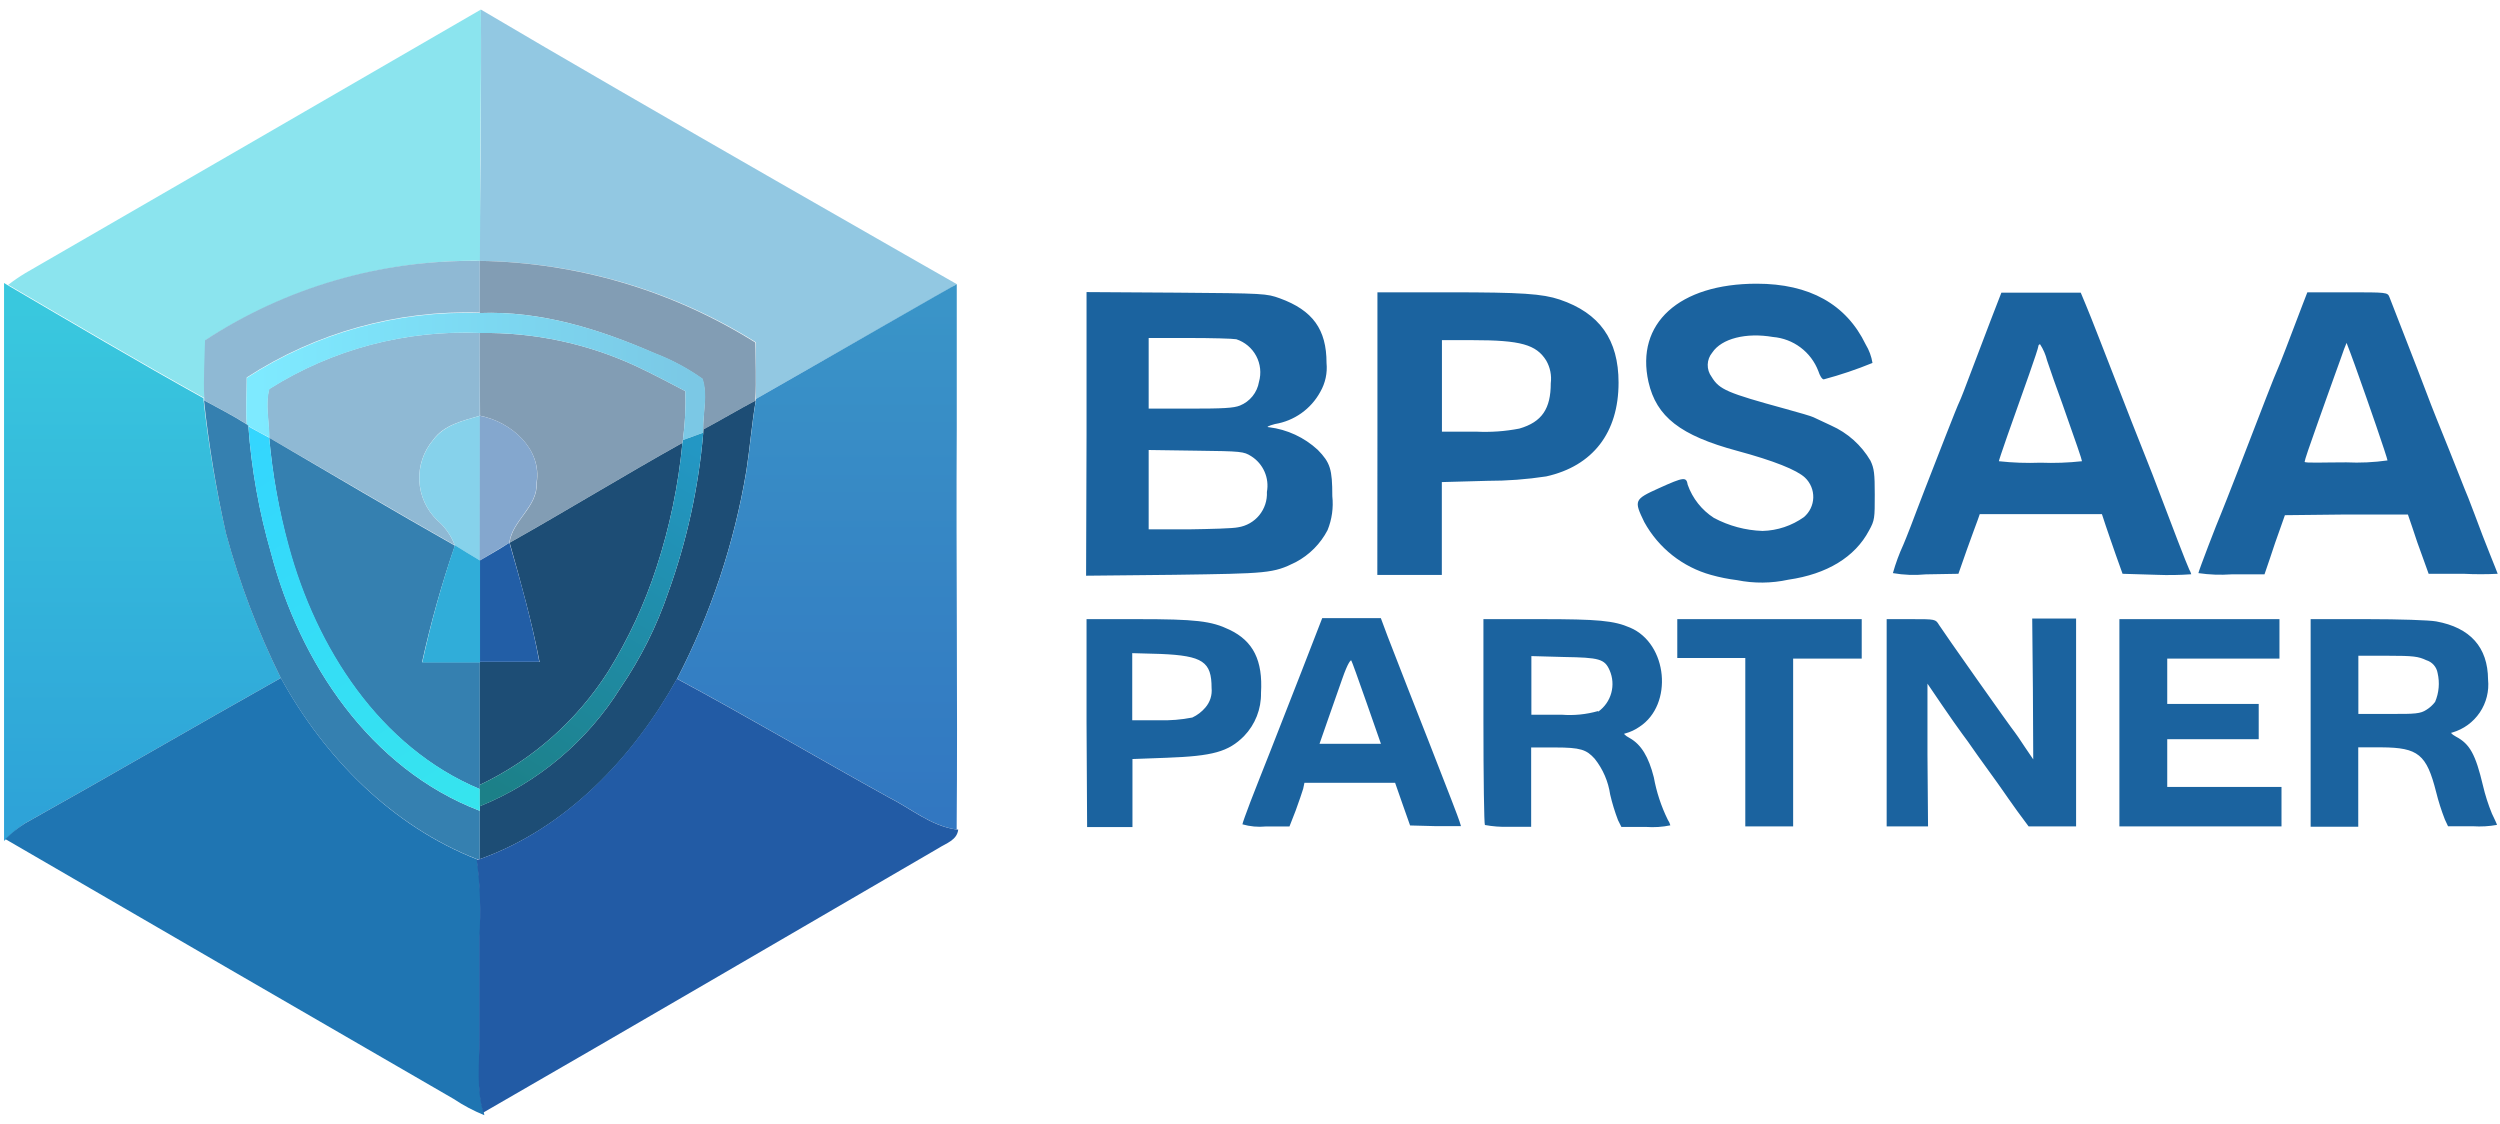
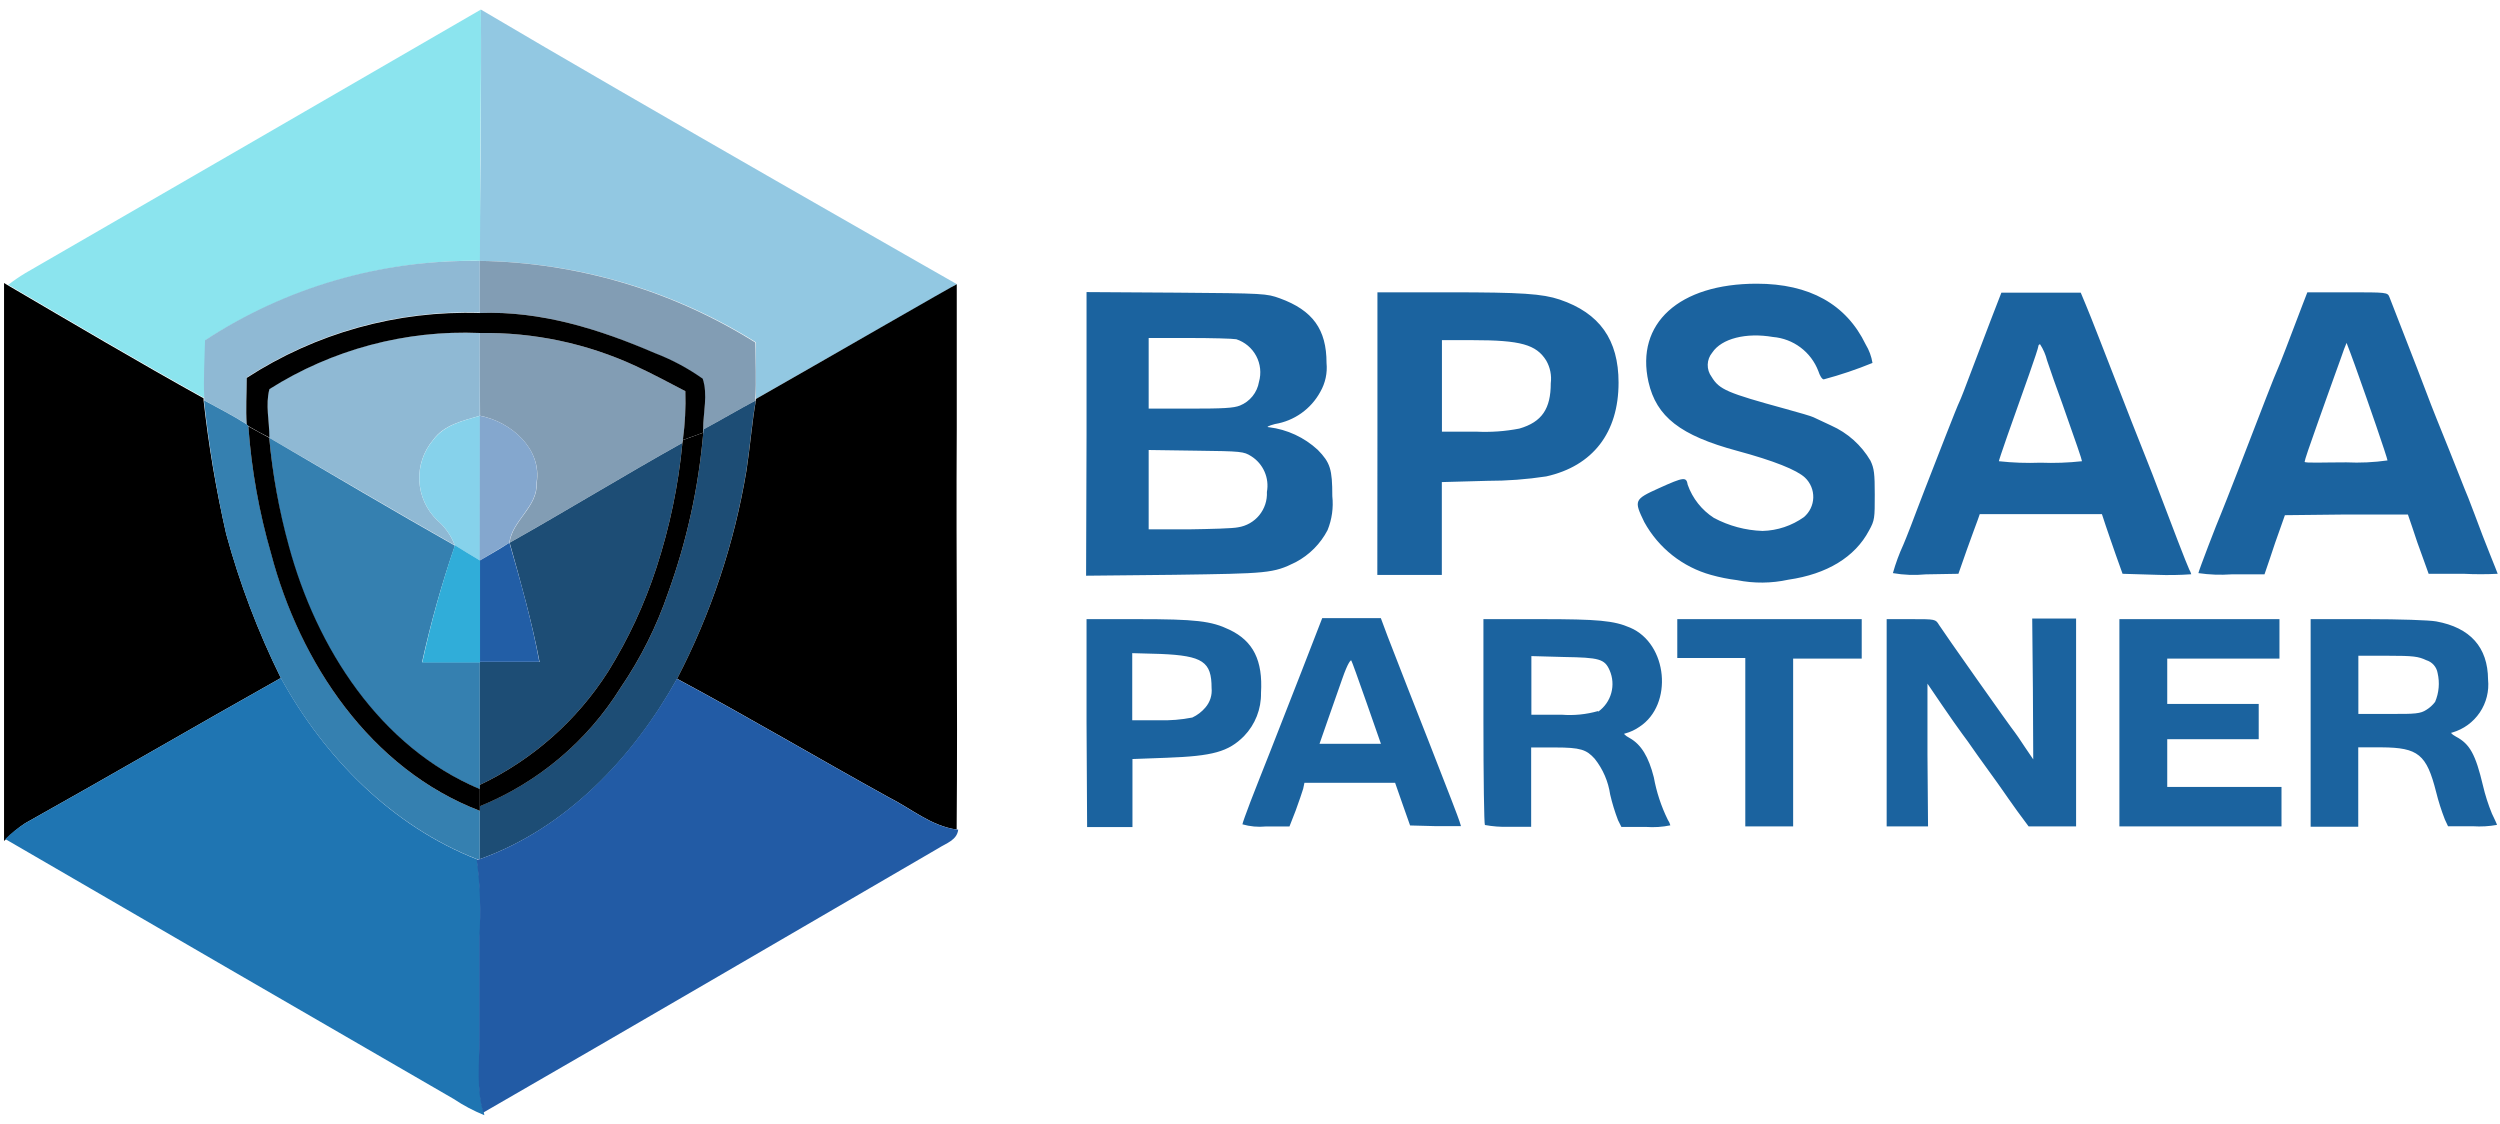
<svg xmlns="http://www.w3.org/2000/svg" width="227" height="102" viewBox="0 0 227 102" fill="none">
  <path d="M20.542 48.487C19.624 44.484 18.937 40.432 18.483 36.351V36.166C12.482 32.831 6.564 29.331 0.655 25.872L0.367 25.697V76.361L0.511 76.227C1.048 75.669 1.646 75.172 2.292 74.745C10.063 70.401 17.732 65.924 25.503 61.559C23.433 57.371 21.771 52.994 20.542 48.487Z" fill="url(#paint0_linear_324_9962)" />
  <path d="M2.294 24.801C16.087 16.834 29.877 8.857 43.663 0.869C43.735 7.045 43.539 13.221 43.663 19.459C43.786 20.863 43.786 22.275 43.663 23.679C34.808 23.571 26.118 26.077 18.681 30.884C18.681 32.645 18.527 34.395 18.578 36.155C12.577 32.82 6.658 29.32 0.75 25.861C1.223 25.491 1.748 25.131 2.294 24.801Z" fill="#8BE4EE" />
  <path d="M43.663 0.869C57.569 9.104 86.895 25.81 86.895 25.81C86.895 25.81 74.594 32.84 68.635 36.227C68.686 34.518 68.573 32.809 68.635 31.08C61.114 26.369 52.444 23.813 43.57 23.689C43.57 23.689 43.735 7.066 43.663 0.869Z" fill="#92C8E2" />
  <path d="M18.617 30.895C25.956 26.099 34.554 23.591 43.321 23.689H43.568V28.383C36.078 28.137 28.692 30.192 22.405 34.271C22.405 35.681 22.302 37.102 22.405 38.522C21.17 37.729 19.842 37.06 18.545 36.35V36.165C18.463 34.405 18.576 32.655 18.617 30.895Z" fill="#8FB9D4" />
  <path d="M24.443 35.311C30.151 31.71 36.825 29.939 43.568 30.236V37.75C42.044 38.203 40.315 38.563 39.327 39.943C38.456 40.976 38.008 42.3 38.073 43.65C38.138 45 38.711 46.275 39.677 47.22C40.4 47.833 40.956 48.619 41.293 49.505C35.652 46.304 30.053 42.99 24.443 39.747C24.443 38.244 24.062 36.731 24.443 35.311Z" fill="#8FB9D4" />
  <path d="M43.57 23.689C52.428 23.829 61.079 26.392 68.583 31.101C68.583 32.809 68.686 34.518 68.583 36.247V36.381C66.988 37.225 65.433 38.152 63.838 39.006C63.838 37.493 64.25 35.856 63.766 34.405C62.418 33.45 60.955 32.668 59.412 32.078C54.45 29.896 49.087 28.208 43.57 28.424V23.689Z" fill="#829DB4" />
  <path d="M43.57 30.236C48.453 30.159 53.291 31.183 57.724 33.232C59.247 33.942 60.74 34.735 62.232 35.517C62.28 37 62.205 38.483 62.006 39.953C61.984 40.038 61.966 40.124 61.954 40.211C56.674 43.165 51.527 46.315 46.267 49.279C46.535 47.221 48.84 46.047 48.738 43.834C49.221 40.746 46.391 38.296 43.591 37.751C43.57 35.249 43.57 32.738 43.57 30.236Z" fill="#829DB4" />
  <path d="M63.805 34.384C62.457 33.429 60.994 32.647 59.451 32.058C54.448 29.896 49.086 28.208 43.568 28.424C36.078 28.178 28.692 30.233 22.405 34.312C22.405 35.722 22.302 37.143 22.405 38.563L22.57 38.697C23.187 39.067 23.826 39.407 24.464 39.726C24.464 38.265 24.083 36.751 24.464 35.331C30.164 31.727 36.83 29.949 43.568 30.236C48.451 30.158 53.289 31.182 57.722 33.231C59.245 33.941 60.737 34.734 62.23 35.516C62.278 36.999 62.202 38.483 62.004 39.953L63.846 39.284C63.851 39.184 63.851 39.084 63.846 38.985C63.846 37.472 64.289 35.835 63.805 34.384Z" fill="url(#paint1_linear_324_9962)" />
  <path d="M18.523 36.35C19.82 37.06 21.148 37.729 22.383 38.522L22.548 38.655C22.83 42.559 23.52 46.423 24.607 50.184C27.211 60.158 33.614 69.813 43.567 73.622V78.007H43.3C35.569 74.981 29.434 68.743 25.482 61.537C23.41 57.343 21.748 52.958 20.52 48.444C19.625 44.454 18.958 40.416 18.523 36.35Z" fill="#3580B0" />
  <path d="M24.445 39.748C30.055 43.032 35.655 46.346 41.306 49.547C40.109 53.015 39.113 56.548 38.321 60.129H43.57V71.657C34.44 67.849 28.686 58.822 26.185 49.578C25.315 46.359 24.733 43.07 24.445 39.748Z" fill="#3580B0" />
  <path d="M63.879 38.986C65.475 38.132 67.029 37.205 68.624 36.361C68.264 38.42 68.099 40.612 67.77 42.733C66.676 49.323 64.553 55.7 61.481 61.632C57.518 68.785 51.424 75.208 43.57 78.008V73.201C48.855 71.056 53.326 67.295 56.344 62.455C58.173 59.775 59.631 56.859 60.678 53.788C62.367 49.113 63.436 44.237 63.858 39.285C63.87 39.186 63.877 39.086 63.879 38.986Z" fill="#1D4D75" />
  <path d="M46.278 49.279C51.537 46.315 56.684 43.165 61.965 40.211C61.599 44.06 60.808 47.858 59.607 51.534C58.529 54.844 57.057 58.013 55.222 60.973C52.382 65.43 48.344 68.998 43.57 71.266V60.108H48.995C48.295 56.444 47.276 52.851 46.278 49.279Z" fill="#1D4D75" />
  <path d="M39.339 39.944C40.369 38.564 42.057 38.204 43.58 37.751V50.896C42.819 50.443 42.047 49.98 41.295 49.506C40.959 48.62 40.403 47.834 39.679 47.221C38.714 46.275 38.143 44.999 38.08 43.649C38.017 42.299 38.467 40.975 39.339 39.944Z" fill="#86D2EB" />
  <path d="M43.569 37.751C46.389 38.297 49.22 40.715 48.716 43.834C48.819 46.047 46.513 47.211 46.245 49.279C45.36 49.825 44.454 50.36 43.559 50.896C43.569 46.511 43.569 42.126 43.569 37.751Z" fill="#84A7CE" />
  <path d="M86.874 38.862V25.811C86.761 25.811 74.594 32.841 68.634 36.227V36.361C68.274 38.42 68.109 40.612 67.78 42.733C66.682 49.323 64.557 55.7 61.48 61.631C67.945 65.1 74.254 68.837 80.688 72.388C82.746 73.417 84.527 74.992 86.864 75.322C86.967 63.175 86.802 51.07 86.874 38.862Z" fill="url(#paint2_linear_324_9962)" />
  <path d="M26.226 49.567C25.342 46.353 24.747 43.067 24.445 39.747C23.807 39.407 23.168 39.068 22.551 38.718C22.832 42.622 23.522 46.486 24.609 50.246C27.214 60.159 33.616 69.814 43.57 73.623V73.201V71.646C34.481 67.838 28.727 58.81 26.226 49.567Z" fill="url(#paint3_linear_324_9962)" />
  <path d="M43.568 50.894C44.463 50.359 45.369 49.865 46.254 49.278C47.283 52.85 48.313 56.484 48.971 60.097H43.547C43.568 57.029 43.568 53.962 43.568 50.894Z" fill="#225EA6" />
  <path d="M41.304 49.505C42.056 49.978 42.828 50.442 43.589 50.895V60.158H38.34C39.123 56.553 40.112 52.996 41.304 49.505Z" fill="#30ADD9" />
  <path d="M62.016 39.953C61.994 40.038 61.977 40.124 61.965 40.211C61.599 44.06 60.808 47.858 59.607 51.533C58.529 54.844 57.057 58.013 55.222 60.972C52.382 65.43 48.344 68.997 43.57 71.266V73.211C48.857 71.063 53.328 67.298 56.344 62.455C58.173 59.774 59.631 56.859 60.678 53.788C62.367 49.113 63.436 44.237 63.858 39.284L62.016 39.953Z" fill="url(#paint4_linear_324_9962)" />
  <path d="M2.292 74.744C10.064 70.401 17.732 65.923 25.504 61.559C29.456 68.764 35.591 75.012 43.321 78.028C43.643 80.367 43.725 82.733 43.568 85.089V94.353C43.568 96.576 43.291 98.841 43.929 101.013L43.98 101.26C43.006 100.866 42.074 100.373 41.201 99.788C27.614 91.931 14.04 84.063 0.48 76.185C1.029 75.64 1.637 75.156 2.292 74.744Z" fill="#1F75B2" />
  <path d="M43.569 78.008C51.403 75.208 57.496 68.744 61.459 61.631C67.924 65.1 74.233 68.836 80.667 72.387C82.725 73.417 84.506 74.992 86.843 75.321H87.007C86.904 76.289 85.906 76.567 85.206 77.019C71.413 85.038 57.671 93.077 43.878 101.023C43.24 98.852 43.528 96.587 43.518 94.364V85.1C43.676 82.754 43.597 80.399 43.281 78.069L43.569 78.008Z" fill="#225BA5" />
  <path d="M98.658 65.605V56.218H103.27C108.571 56.218 109.991 56.382 111.649 57.185C113.8 58.215 114.675 59.975 114.5 62.919C114.526 64.379 113.97 65.79 112.956 66.841C111.535 68.261 110.135 68.652 105.915 68.806L102.827 68.92V75.096H98.71L98.658 65.605ZM108.262 65.152C108.717 64.939 109.121 64.63 109.446 64.247C109.657 64.004 109.816 63.721 109.914 63.415C110.011 63.109 110.045 62.786 110.012 62.466C110.012 60.088 109.219 59.542 105.39 59.378L102.807 59.306V65.399H105.226C106.244 65.431 107.262 65.349 108.262 65.152ZM112.812 74.849C112.812 74.756 113.151 73.819 113.543 72.79C113.934 71.761 114.757 69.702 115.313 68.292C115.869 66.882 117.186 63.505 118.205 60.901L120.058 56.125H125.38L125.997 57.782C126.79 59.841 128.849 65.111 129.703 67.263C131.607 72.131 132.4 74.19 132.523 74.581L132.657 75.013H130.341L128.036 74.952L127.356 73.027L126.677 71.081H118.442L118.329 71.617C118.247 71.894 117.948 72.78 117.65 73.593L117.083 75.044H114.932C114.219 75.114 113.5 75.047 112.812 74.849ZM124.073 63.773C123.352 61.714 122.734 59.995 122.693 59.965C122.652 59.934 122.415 60.088 121.87 61.653L120.563 65.379L119.811 67.54H125.39L124.073 63.773ZM134.829 74.91C134.757 74.849 134.695 70.608 134.695 65.472V56.218H139.842C145.122 56.218 146.543 56.352 148.015 56.99C151.432 58.441 151.957 63.979 148.859 65.996C148.471 66.267 148.039 66.469 147.583 66.593C147.366 66.593 147.521 66.768 147.994 67.026C149.024 67.612 149.693 68.714 150.166 70.577C150.408 71.913 150.834 73.208 151.432 74.427C151.539 74.584 151.62 74.758 151.669 74.941C150.938 75.092 150.19 75.14 149.446 75.085H147.222L146.914 74.468C146.625 73.709 146.387 72.932 146.203 72.141C146.03 70.956 145.547 69.838 144.803 68.899C144.052 68.065 143.517 67.87 141.201 67.87H139.029V75.075H136.97C136.253 75.095 135.535 75.04 134.829 74.91ZM145.122 64.617C145.7 64.204 146.117 63.606 146.304 62.921C146.492 62.237 146.438 61.509 146.152 60.86C145.699 59.831 145.205 59.707 142.034 59.656L139.049 59.573V64.895H141.787C142.903 64.984 144.026 64.872 145.102 64.566L145.122 64.617ZM158.473 67.396V59.748H152.297V56.218H169.044V59.8H162.817V75.034H158.473V67.396ZM171.309 65.605V56.218H173.532C175.745 56.218 175.745 56.218 176.064 56.743C176.383 57.268 182.631 66.13 182.951 66.501C183.043 66.614 183.445 67.201 183.856 67.829L184.618 68.951L184.587 62.548L184.525 56.166H188.509V75.034H184.196L183.167 73.644C182.621 72.872 182.034 72.059 181.89 71.833C181.746 71.606 181.098 70.721 180.47 69.846C179.842 68.971 179.204 68.096 179.06 67.87C178.916 67.643 178.514 67.098 178.185 66.655C177.855 66.213 177.032 65.039 176.322 63.999L175.014 62.075V68.549L175.066 75.034H171.309V65.605ZM192.441 65.605V56.218H206.975V59.8H196.785V63.917H205.091V67.118H196.785V71.452H207.16V75.034H192.441V65.605ZM209.806 65.605V56.218H214.952C217.855 56.218 220.593 56.31 221.211 56.424C224.299 56.99 225.894 58.77 225.915 61.694C226.024 62.749 225.76 63.81 225.167 64.691C224.575 65.571 223.692 66.215 222.673 66.511C222.467 66.511 222.6 66.665 223.012 66.892C224.258 67.551 224.783 68.498 225.452 71.328C225.656 72.196 225.928 73.046 226.265 73.871C226.491 74.344 226.697 74.777 226.728 74.9C226.008 75.031 225.276 75.072 224.546 75.024H222.281L221.993 74.406C221.676 73.594 221.411 72.762 221.201 71.915C220.336 68.498 219.574 67.88 216.26 67.859H214.129V75.065H209.806V65.605ZM220.315 64.452C220.622 64.263 220.891 64.019 221.108 63.732C221.46 62.903 221.539 61.984 221.334 61.107C221.288 60.837 221.167 60.584 220.986 60.379C220.804 60.173 220.568 60.023 220.305 59.944C219.584 59.604 219.132 59.542 216.816 59.542H214.139V64.823H216.929C219.358 64.844 219.79 64.792 220.315 64.452ZM157.722 52.677C156.925 52.578 156.137 52.42 155.364 52.203C154.085 51.849 152.889 51.241 151.848 50.418C150.807 49.594 149.941 48.57 149.302 47.407C148.344 45.43 148.375 45.348 150.65 44.319C152.925 43.289 153.12 43.289 153.244 44.02C153.683 45.257 154.519 46.314 155.622 47.026C156.984 47.752 158.495 48.157 160.038 48.209C161.387 48.175 162.695 47.737 163.795 46.954C164.052 46.735 164.261 46.465 164.408 46.16C164.554 45.856 164.635 45.523 164.645 45.186C164.654 44.848 164.593 44.512 164.464 44.199C164.335 43.887 164.142 43.605 163.898 43.372C163.156 42.672 161.077 41.838 157.722 40.932C152.575 39.542 150.403 37.844 149.682 34.684C148.488 29.362 152.462 25.76 159.513 25.76C164.289 25.76 167.634 27.613 169.404 31.277C169.716 31.791 169.926 32.361 170.022 32.955C168.58 33.546 167.102 34.044 165.596 34.447C165.442 34.447 165.236 34.108 165.102 33.686C164.776 32.836 164.216 32.095 163.488 31.549C162.76 31.002 161.892 30.673 160.985 30.598C158.535 30.176 156.322 30.742 155.478 32.008C155.219 32.316 155.072 32.702 155.061 33.104C155.05 33.505 155.175 33.899 155.416 34.221C156.116 35.374 156.816 35.672 162.117 37.124C163.362 37.463 164.515 37.803 164.659 37.885L166.265 38.637C167.76 39.301 169.009 40.417 169.837 41.828C170.176 42.538 170.228 43.011 170.228 44.916C170.228 47.036 170.228 47.242 169.703 48.179C168.437 50.577 165.894 52.131 162.384 52.636C160.85 52.973 159.262 52.987 157.722 52.677ZM98.658 39.368V26.521L106.821 26.573C114.86 26.635 114.994 26.655 116.208 27.088C119.204 28.179 120.449 29.918 120.449 32.955C120.539 33.867 120.341 34.785 119.883 35.58C119.465 36.348 118.877 37.011 118.163 37.518C117.449 38.025 116.63 38.361 115.766 38.503C115.148 38.668 114.942 38.791 115.22 38.791C116.878 38.995 118.43 39.715 119.657 40.85C120.789 42.013 120.974 42.6 120.974 45.05C121.088 46.099 120.94 47.16 120.542 48.138C119.898 49.375 118.893 50.387 117.66 51.04C115.601 52.069 115.128 52.069 106.595 52.193L98.617 52.275L98.658 39.368ZM112.41 47.88C113.168 47.766 113.857 47.374 114.342 46.781C114.827 46.187 115.074 45.434 115.035 44.669C115.149 44.048 115.075 43.408 114.821 42.83C114.568 42.252 114.148 41.763 113.615 41.426C112.925 40.994 112.75 40.973 108.622 40.922L104.299 40.86V48.065H107.943C109.94 48.035 111.957 47.983 112.41 47.88ZM112.585 36.825C113.034 36.645 113.428 36.352 113.731 35.975C114.034 35.599 114.235 35.151 114.315 34.674C114.539 33.888 114.449 33.045 114.065 32.324C113.682 31.602 113.033 31.057 112.256 30.803C111.916 30.742 109.991 30.69 107.984 30.69H104.299V37.103H108.066C111.072 37.103 112.019 37.052 112.585 36.825ZM125.071 39.368V26.542H131.638C138.174 26.542 140.058 26.676 141.623 27.201C145.246 28.426 146.965 30.845 146.965 34.746C146.965 39.275 144.639 42.312 140.398 43.258C138.623 43.529 136.83 43.663 135.035 43.66L130.918 43.773V52.203H125.061L125.071 39.368ZM137.958 38.915C140.017 38.318 140.81 37.103 140.81 34.797C140.901 34.085 140.756 33.362 140.398 32.739C139.492 31.287 138.072 30.886 133.717 30.886H130.928V39.193H134.016C135.336 39.261 136.66 39.167 137.958 38.915ZM171.875 52.039C172.123 51.157 172.439 50.297 172.822 49.465C172.915 49.26 173.213 48.508 173.501 47.767C173.789 47.026 174.345 45.523 174.798 44.37C175.251 43.217 176.085 41.066 176.672 39.563C177.258 38.06 177.824 36.65 177.917 36.475C178.01 36.3 178.483 35.086 178.946 33.84C179.41 32.594 180.233 30.443 180.758 29.074L181.726 26.573H188.931L189.425 27.757C189.888 28.858 190.815 31.267 193.542 38.266C194.17 39.872 194.757 41.354 194.85 41.57C194.942 41.786 195.436 43.011 197.752 49.126C198.226 50.371 198.699 51.534 198.782 51.709C198.861 51.845 198.923 51.99 198.967 52.142C197.919 52.219 196.867 52.236 195.817 52.193L192.729 52.1L192.122 50.402C191.803 49.476 191.37 48.251 191.195 47.715L190.856 46.686H179.76L179.574 47.221C179.461 47.499 179.029 48.714 178.596 49.898L177.824 52.1L174.86 52.152C173.864 52.249 172.86 52.211 171.875 52.039ZM189.044 41.879C189.044 41.745 188.499 40.16 187.253 36.64C186.759 35.291 186.141 33.552 185.874 32.728C185.745 32.205 185.529 31.708 185.236 31.256C185.192 31.264 185.152 31.287 185.124 31.32C185.096 31.355 185.081 31.398 185.081 31.442C185.081 31.555 184.711 32.667 184.258 33.953C182.611 38.554 181.499 41.745 181.499 41.879C182.753 42.017 184.016 42.062 185.277 42.013C186.534 42.062 187.793 42.017 189.044 41.879ZM199.615 52.039C199.615 51.884 201.334 47.407 201.674 46.635C201.767 46.429 202.446 44.689 203.198 42.764C205.441 36.938 206.574 34.015 206.769 33.614C206.965 33.212 207.932 30.67 209.085 27.633L209.507 26.542H213.141C216.733 26.542 216.785 26.542 216.96 26.974C217.052 27.201 217.691 28.837 218.37 30.598C219.049 32.358 219.955 34.653 220.356 35.744C220.758 36.835 221.643 39.028 222.353 40.778C223.064 42.528 223.681 44.154 223.774 44.36C223.867 44.566 224.299 45.626 224.7 46.717C225.102 47.808 225.73 49.455 226.11 50.381C226.491 51.308 226.79 52.1 226.79 52.1C225.761 52.152 224.731 52.152 223.702 52.1H220.521L219.976 50.587C219.642 49.696 219.329 48.797 219.039 47.89L218.638 46.717H213.048L207.469 46.779L207.037 48.004C206.79 48.683 206.368 49.887 206.111 50.7L205.616 52.152H202.611C201.611 52.223 200.607 52.185 199.615 52.039ZM216.785 41.807C216.785 41.714 216.322 40.304 215.755 38.657C215.189 37.01 214.51 35.075 214.242 34.334C213.975 33.593 213.635 32.605 213.429 32.08L213.069 31.133L212.842 31.699C212.729 32.018 212.359 33.078 211.998 34.056C211.638 35.034 210.969 36.959 210.485 38.297C209.693 40.51 209.26 41.797 209.26 41.931C209.26 42.064 210.959 41.982 213.038 41.982C214.29 42.042 215.544 41.983 216.785 41.807Z" fill="#1B639F" />
  <defs>
    <linearGradient id="paint0_linear_324_9962" x1="12.925" y1="28.116" x2="12.925" y2="73.757" gradientUnits="userSpaceOnUse">
-       <stop stop-color="#39C8DE" />
-       <stop offset="1" stop-color="#2EA3D8" />
+       <stop stopColor="#39C8DE" />
+       <stop offset="1" stopColor="#2EA3D8" />
    </linearGradient>
    <linearGradient id="paint1_linear_324_9962" x1="63.239" y1="34.147" x2="23.414" y2="34.147" gradientUnits="userSpaceOnUse">
-       <stop stop-color="#7BC8E5" />
-       <stop offset="1" stop-color="#7EEAFF" />
+       <stop stopColor="#7BC8E5" />
+       <stop offset="1" stopColor="#7EEAFF" />
    </linearGradient>
    <linearGradient id="paint2_linear_324_9962" x1="74.182" y1="26.428" x2="74.182" y2="74.097" gradientUnits="userSpaceOnUse">
-       <stop stop-color="#3A95C8" />
-       <stop offset="1" stop-color="#3277C1" />
+       <stop stopColor="#3A95C8" />
+       <stop offset="1" stopColor="#3277C1" />
    </linearGradient>
    <linearGradient id="paint3_linear_324_9962" x1="21.069" y1="40.931" x2="41.069" y2="73.89" gradientUnits="userSpaceOnUse">
-       <stop stop-color="#34D6FE" />
-       <stop offset="1" stop-color="#36E4EE" />
+       <stop stopColor="#34D6FE" />
+       <stop offset="1" stopColor="#36E4EE" />
    </linearGradient>
    <linearGradient id="paint4_linear_324_9962" x1="64.898" y1="41.611" x2="46.494" y2="72.604" gradientUnits="userSpaceOnUse">
-       <stop stop-color="#2397C4" />
-       <stop offset="1" stop-color="#1C8088" />
+       <stop stopColor="#2397C4" />
+       <stop offset="1" stopColor="#1C8088" />
    </linearGradient>
  </defs>
</svg>
